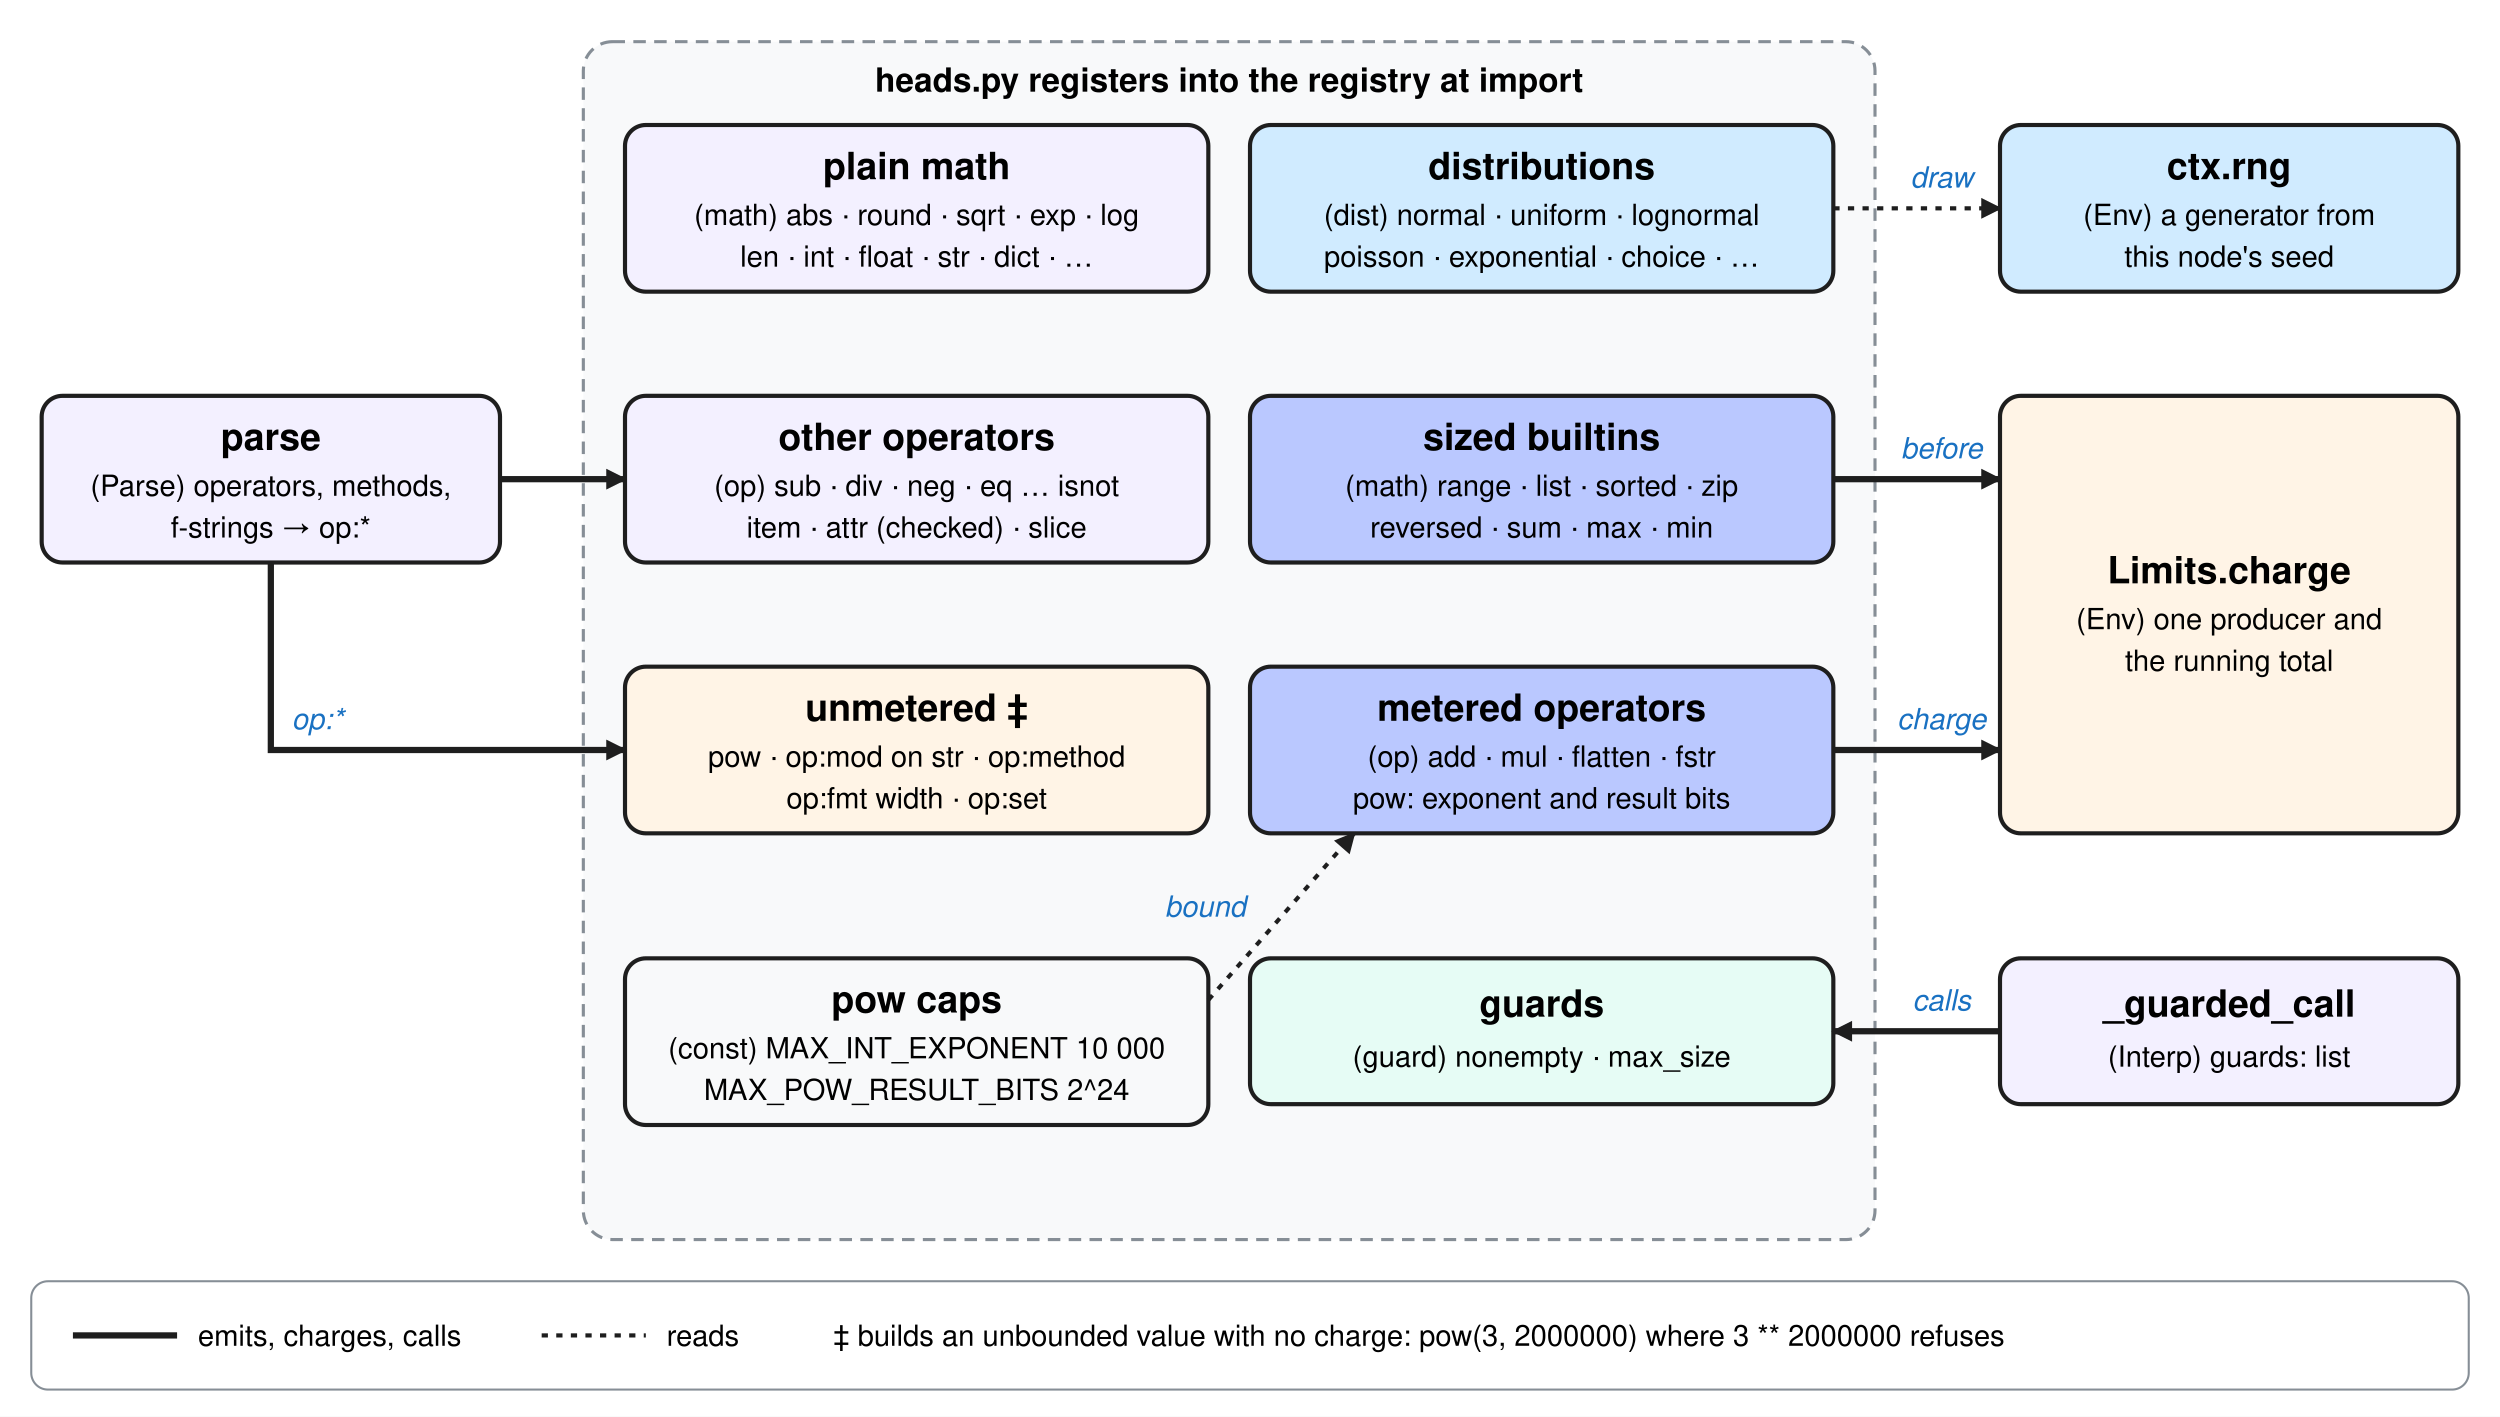
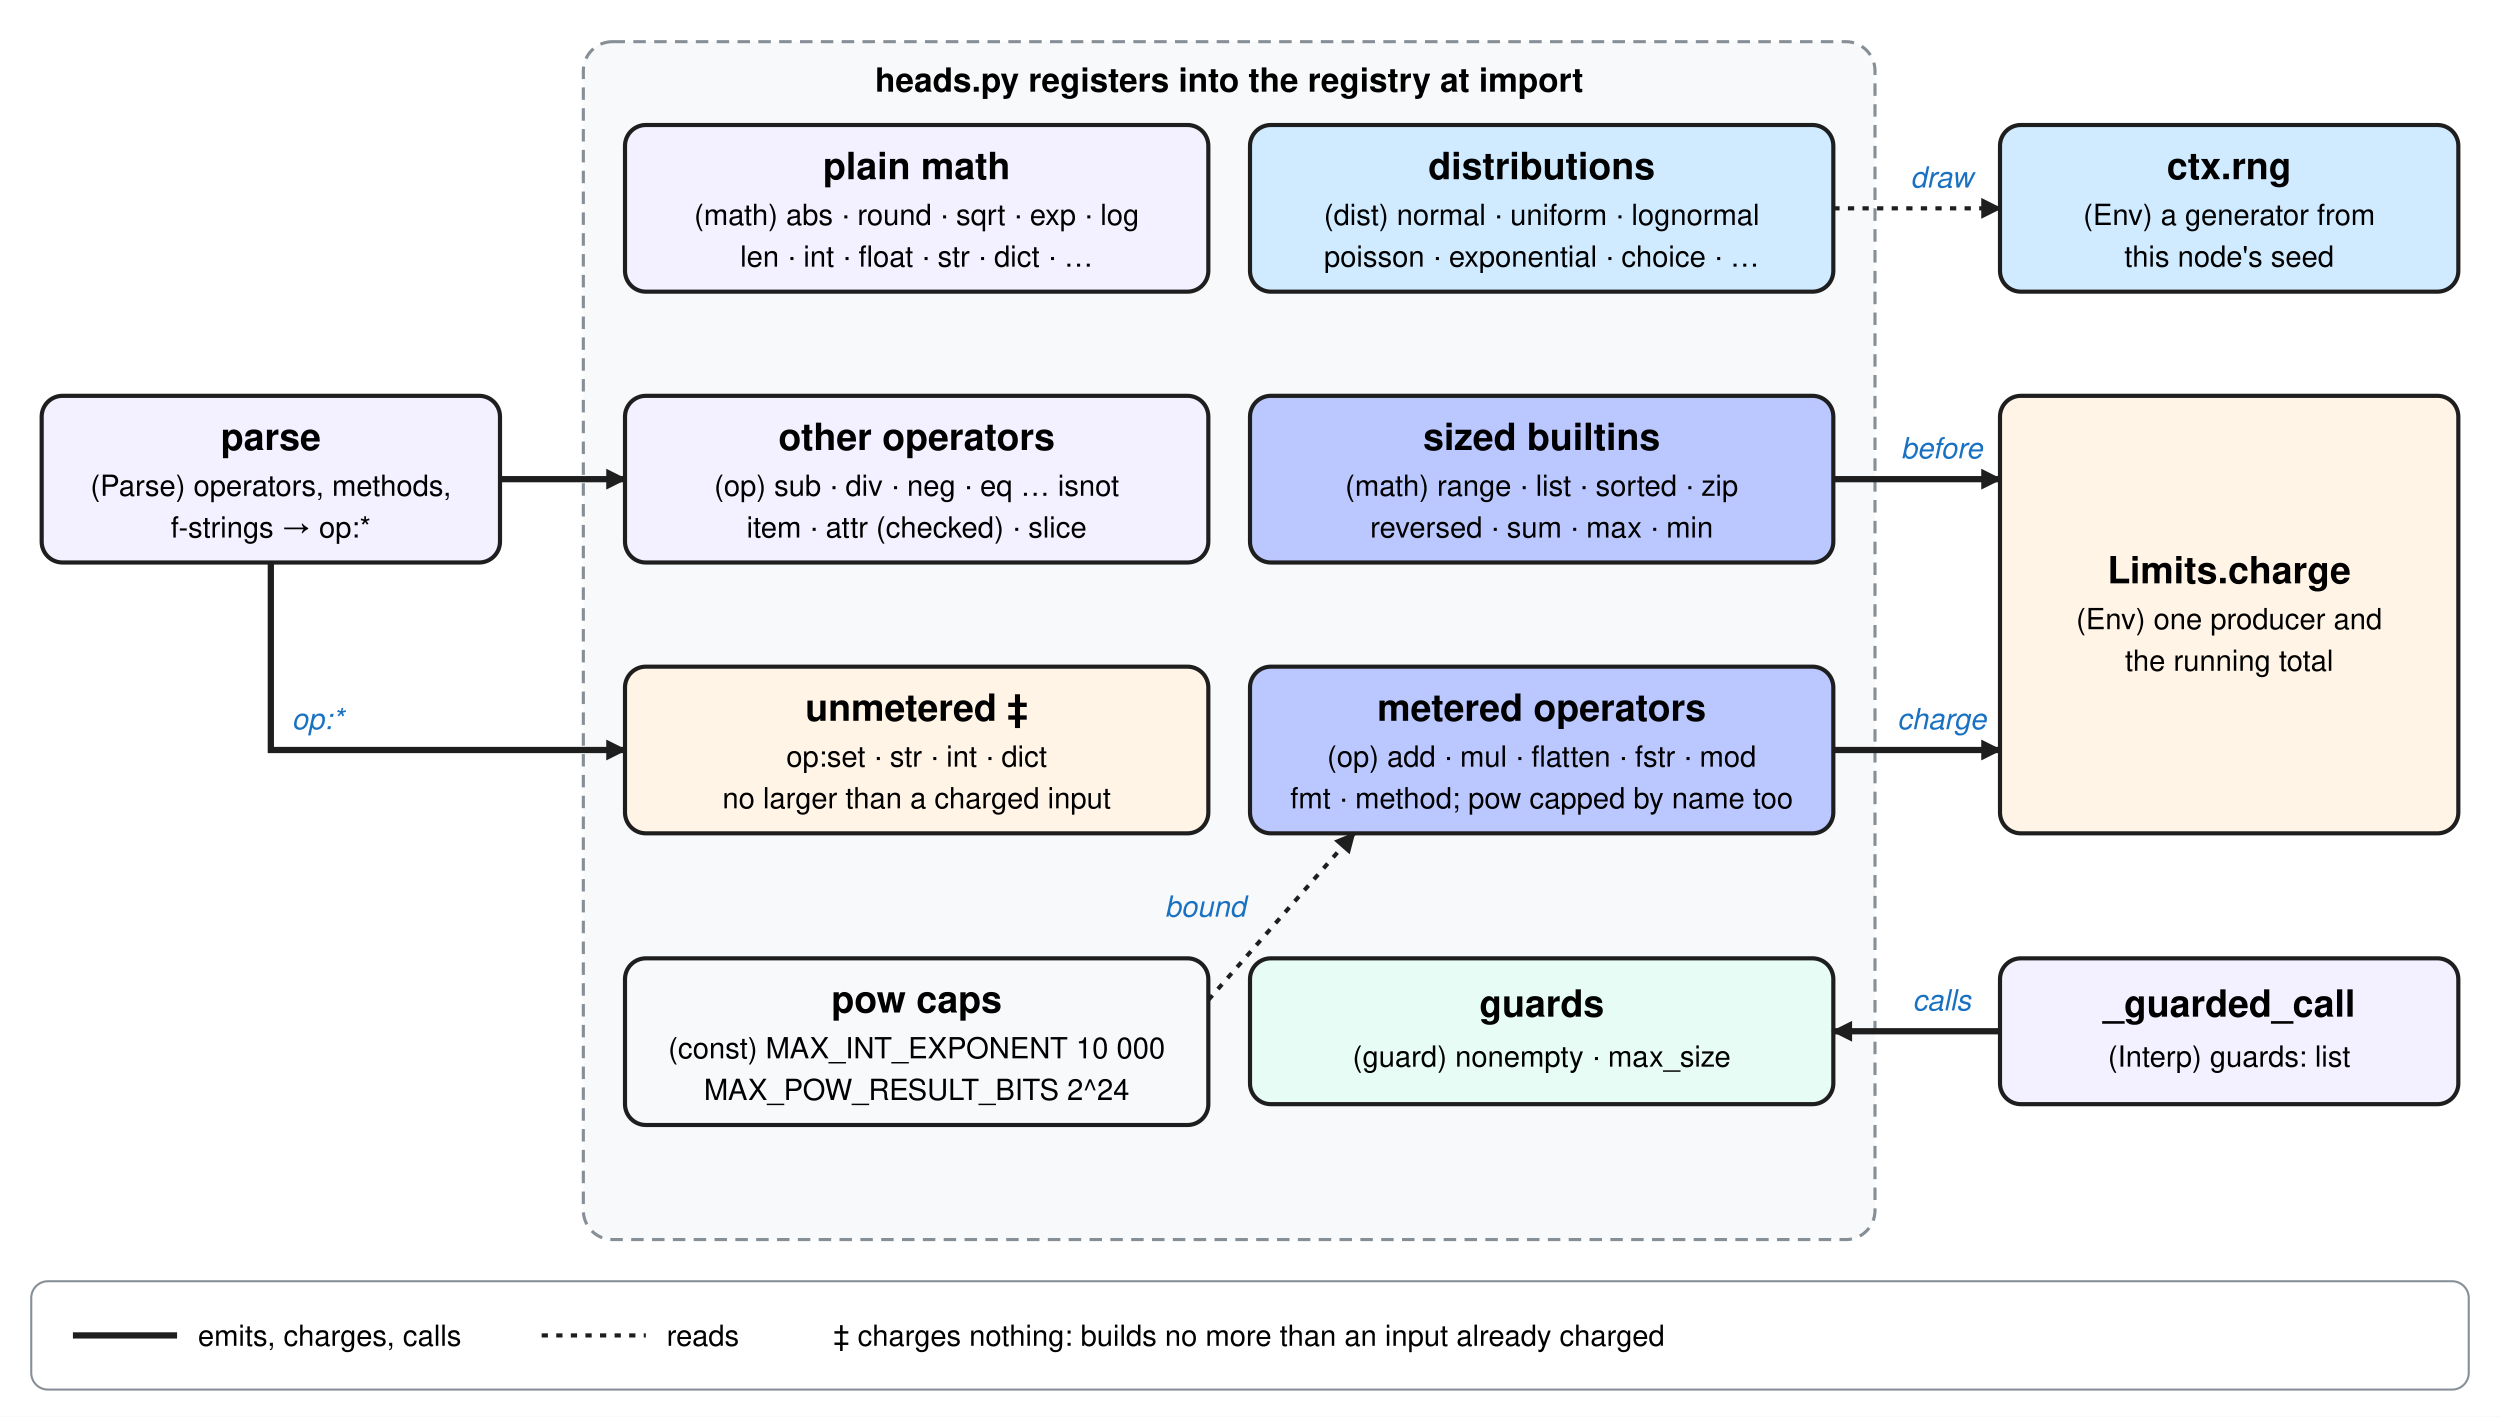
<svg xmlns="http://www.w3.org/2000/svg" width="2400" height="1360" viewBox="0 0 1200 680" font-family="Helvetica, Arial, sans-serif">
  <defs>
    <marker id="arrowhead" viewBox="0 0 10 10" refX="9" refY="5" markerUnits="userSpaceOnUse" markerWidth="10" markerHeight="10" orient="auto-start-reverse">
      <polygon id="arrowhead-shape" points="0,0 10,5 0,10" fill="#1e1e1e" />
    </marker>
  </defs>
  <rect id="bg" x="0" y="0" width="1200" height="680" fill="#ffffff" />
  <g id="n-panel">
    <rect id="n-panel-box" x="280" y="20" width="620" height="575" rx="14" fill="#f8f9fa" stroke="#868e96" stroke-width="1.5" stroke-dasharray="6 4" />
    <text id="n-panel-name" x="590" y="44" font-size="16" font-weight="600" text-anchor="middle">heads.py registers into the registry at import</text>
  </g>
  <g id="n-math">
    <rect id="n-math-box" x="300" y="60" width="280" height="80" rx="10" fill="#f3f0ff" stroke="#1e1e1e" stroke-width="2" />
    <text id="n-math-name" x="440" y="86" font-size="18" font-weight="600" text-anchor="middle">plain math</text>
    <text id="n-math-kind" x="440" y="108" font-size="14" text-anchor="middle">(math) abs · round · sqrt · exp · log</text>
    <text id="n-math-kind2" x="440" y="128" font-size="14" text-anchor="middle">len · int · float · str · dict · …</text>
  </g>
  <g id="n-dist">
    <rect id="n-dist-box" x="600" y="60" width="280" height="80" rx="10" fill="#d0ebff" stroke="#1e1e1e" stroke-width="2" />
    <text id="n-dist-name" x="740" y="86" font-size="18" font-weight="600" text-anchor="middle">distributions</text>
    <text id="n-dist-kind" x="740" y="108" font-size="14" text-anchor="middle">(dist) normal · uniform · lognormal</text>
    <text id="n-dist-kind2" x="740" y="128" font-size="14" text-anchor="middle">poisson · exponential · choice · …</text>
  </g>
  <g id="n-ops">
    <rect id="n-ops-box" x="300" y="190" width="280" height="80" rx="10" fill="#f3f0ff" stroke="#1e1e1e" stroke-width="2" />
    <text id="n-ops-name" x="440" y="216" font-size="18" font-weight="600" text-anchor="middle">other operators</text>
    <text id="n-ops-kind" x="440" y="238" font-size="14" text-anchor="middle">(op) sub · div · neg · eq … isnot</text>
    <text id="n-ops-kind2" x="440" y="258" font-size="14" text-anchor="middle">item · attr (checked) · slice</text>
  </g>
  <g id="n-sized">
    <rect id="n-sized-box" x="600" y="190" width="280" height="80" rx="10" fill="#bac8ff" stroke="#1e1e1e" stroke-width="2" />
    <text id="n-sized-name" x="740" y="216" font-size="18" font-weight="600" text-anchor="middle">sized builtins</text>
    <text id="n-sized-kind" x="740" y="238" font-size="14" text-anchor="middle">(math) range · list · sorted · zip</text>
    <text id="n-sized-kind2" x="740" y="258" font-size="14" text-anchor="middle">reversed · sum · max · min</text>
  </g>
  <g id="n-unm">
    <rect id="n-unm-box" x="300" y="320" width="280" height="80" rx="10" fill="#fff4e6" stroke="#1e1e1e" stroke-width="2" />
    <text id="n-unm-name" x="440" y="346" font-size="18" font-weight="600" text-anchor="middle">unmetered ‡</text>
-     <text id="n-unm-kind" x="440" y="368" font-size="14" text-anchor="middle">pow · op:mod on str · op:method</text>
-     <text id="n-unm-kind2" x="440" y="388" font-size="14" text-anchor="middle">op:fmt width · op:set</text>
+     <text id="n-unm-kind" x="440" y="368" font-size="14" text-anchor="middle">op:set · str · int · dict</text>
+     <text id="n-unm-kind2" x="440" y="388" font-size="14" text-anchor="middle">no larger than a charged input</text>
  </g>
  <g id="n-opm">
    <rect id="n-opm-box" x="600" y="320" width="280" height="80" rx="10" fill="#bac8ff" stroke="#1e1e1e" stroke-width="2" />
    <text id="n-opm-name" x="740" y="346" font-size="18" font-weight="600" text-anchor="middle">metered operators</text>
-     <text id="n-opm-kind" x="740" y="368" font-size="14" text-anchor="middle">(op) add · mul · flatten · fstr</text>
-     <text id="n-opm-kind2" x="740" y="388" font-size="14" text-anchor="middle">pow: exponent and result bits</text>
+     <text id="n-opm-kind" x="740" y="368" font-size="14" text-anchor="middle">(op) add · mul · flatten · fstr · mod</text>
+     <text id="n-opm-kind2" x="740" y="388" font-size="14" text-anchor="middle">fmt · method; pow capped by name too</text>
  </g>
  <g id="n-guards">
    <rect id="n-guards-box" x="600" y="460" width="280" height="70" rx="10" fill="#e6fcf5" stroke="#1e1e1e" stroke-width="2" />
    <text id="n-guards-name" x="740" y="488" font-size="18" font-weight="600" text-anchor="middle">guards</text>
    <text id="n-guards-kind" x="740" y="512" font-size="14" text-anchor="middle">(guard) nonempty · max_size</text>
  </g>
  <g id="n-consts">
    <rect id="n-consts-box" x="300" y="460" width="280" height="80" rx="10" fill="#f8f9fa" stroke="#1e1e1e" stroke-width="2" />
    <text id="n-consts-name" x="440" y="486" font-size="18" font-weight="600" text-anchor="middle">pow caps</text>
    <text id="n-consts-kind" x="440" y="508" font-size="14" text-anchor="middle">(const) MAX_INT_EXPONENT 10 000</text>
    <text id="n-consts-kind2" x="440" y="528" font-size="14" text-anchor="middle">MAX_POW_RESULT_BITS 2^24</text>
  </g>
  <line id="e-consts-opm" x1="580" y1="480" x2="650" y2="400" stroke="#1e1e1e" stroke-width="2" stroke-dasharray="3 4" marker-end="url(#arrowhead)" />
  <text id="l-consts-opm" x="598" y="440" font-size="14" fill="#1971c2" font-style="italic" text-anchor="end">bound</text>
  <g id="n-parse">
    <rect id="n-parse-box" x="20" y="190" width="220" height="80" rx="10" fill="#f3f0ff" stroke="#1e1e1e" stroke-width="2" />
    <text id="n-parse-name" x="130" y="216" font-size="18" font-weight="600" text-anchor="middle">parse</text>
    <text id="n-parse-kind" x="130" y="238" font-size="14" text-anchor="middle">(Parse) operators, methods,</text>
    <text id="n-parse-kind2" x="130" y="258" font-size="14" text-anchor="middle">f-strings → op:*</text>
  </g>
  <line id="e-parse-ops" x1="240" y1="230" x2="300" y2="230" stroke="#1e1e1e" stroke-width="3" marker-end="url(#arrowhead)" />
  <polyline id="e-parse-unm" points="130,270 130,360 300,360" fill="none" stroke="#1e1e1e" stroke-width="3" marker-end="url(#arrowhead)" />
  <text id="l-parse-unm" x="140" y="350" font-size="14" fill="#1971c2" font-style="italic">op:*</text>
  <g id="n-rng">
    <rect id="n-rng-box" x="960" y="60" width="220" height="80" rx="10" fill="#d0ebff" stroke="#1e1e1e" stroke-width="2" />
    <text id="n-rng-name" x="1070" y="86" font-size="18" font-weight="600" text-anchor="middle">ctx.rng</text>
    <text id="n-rng-kind" x="1070" y="108" font-size="14" text-anchor="middle">(Env) a generator from</text>
    <text id="n-rng-kind2" x="1070" y="128" font-size="14" text-anchor="middle">this node's seed</text>
  </g>
  <line id="e-dist-rng" x1="880" y1="100" x2="960" y2="100" stroke="#1e1e1e" stroke-width="2" stroke-dasharray="3 4" marker-end="url(#arrowhead)" />
  <text id="l-dist-rng" x="932" y="90" font-size="14" fill="#1971c2" font-style="italic" text-anchor="middle">draw</text>
  <g id="n-charge">
    <rect id="n-charge-box" x="960" y="190" width="220" height="210" rx="10" fill="#fff4e6" stroke="#1e1e1e" stroke-width="2" />
    <text id="n-charge-name" x="1070" y="280" font-size="18" font-weight="600" text-anchor="middle">Limits.charge</text>
    <text id="n-charge-kind" x="1070" y="302" font-size="14" text-anchor="middle">(Env) one producer and</text>
    <text id="n-charge-kind2" x="1070" y="322" font-size="14" text-anchor="middle">the running total</text>
  </g>
  <line id="e-sized-charge" x1="880" y1="230" x2="960" y2="230" stroke="#1e1e1e" stroke-width="3" marker-end="url(#arrowhead)" />
  <text id="l-sized-charge" x="932" y="220" font-size="14" fill="#1971c2" font-style="italic" text-anchor="middle">before</text>
  <line id="e-opm-charge" x1="880" y1="360" x2="960" y2="360" stroke="#1e1e1e" stroke-width="3" marker-end="url(#arrowhead)" />
  <text id="l-opm-charge" x="932" y="350" font-size="14" fill="#1971c2" font-style="italic" text-anchor="middle">charge</text>
  <g id="n-gc">
    <rect id="n-gc-box" x="960" y="460" width="220" height="70" rx="10" fill="#f3f0ff" stroke="#1e1e1e" stroke-width="2" />
    <text id="n-gc-name" x="1070" y="488" font-size="18" font-weight="600" text-anchor="middle">_guarded_call</text>
    <text id="n-gc-kind" x="1070" y="512" font-size="14" text-anchor="middle">(Interp) guards: list</text>
  </g>
  <line id="e-gc-guards" x1="960" y1="495" x2="880" y2="495" stroke="#1e1e1e" stroke-width="3" marker-end="url(#arrowhead)" />
  <text id="l-gc-guards" x="932" y="485" font-size="14" fill="#1971c2" font-style="italic" text-anchor="middle">calls</text>
  <g id="legend">
    <rect id="legend-box" x="15" y="615" width="1170" height="52" rx="8" fill="#ffffff" stroke="#868e96" stroke-width="1" />
    <line id="legend-solid" x1="35" y1="641" x2="85" y2="641" stroke="#1e1e1e" stroke-width="3" />
    <text id="legend-solid-text" x="95" y="646" font-size="14">emits, charges, calls</text>
    <line id="legend-dotted" x1="260" y1="641" x2="310" y2="641" stroke="#1e1e1e" stroke-width="2" stroke-dasharray="3 4" />
    <text id="legend-dotted-text" x="320" y="646" font-size="14">reads</text>
-     <text id="legend-dagger" x="400" y="646" font-size="14">‡ builds an unbounded value with no charge: pow(3, 2000000) where 3 ** 2000000 refuses</text>
+     <text id="legend-dagger" x="400" y="646" font-size="14">‡ charges nothing: builds no more than an input already charged</text>
  </g>
</svg>
